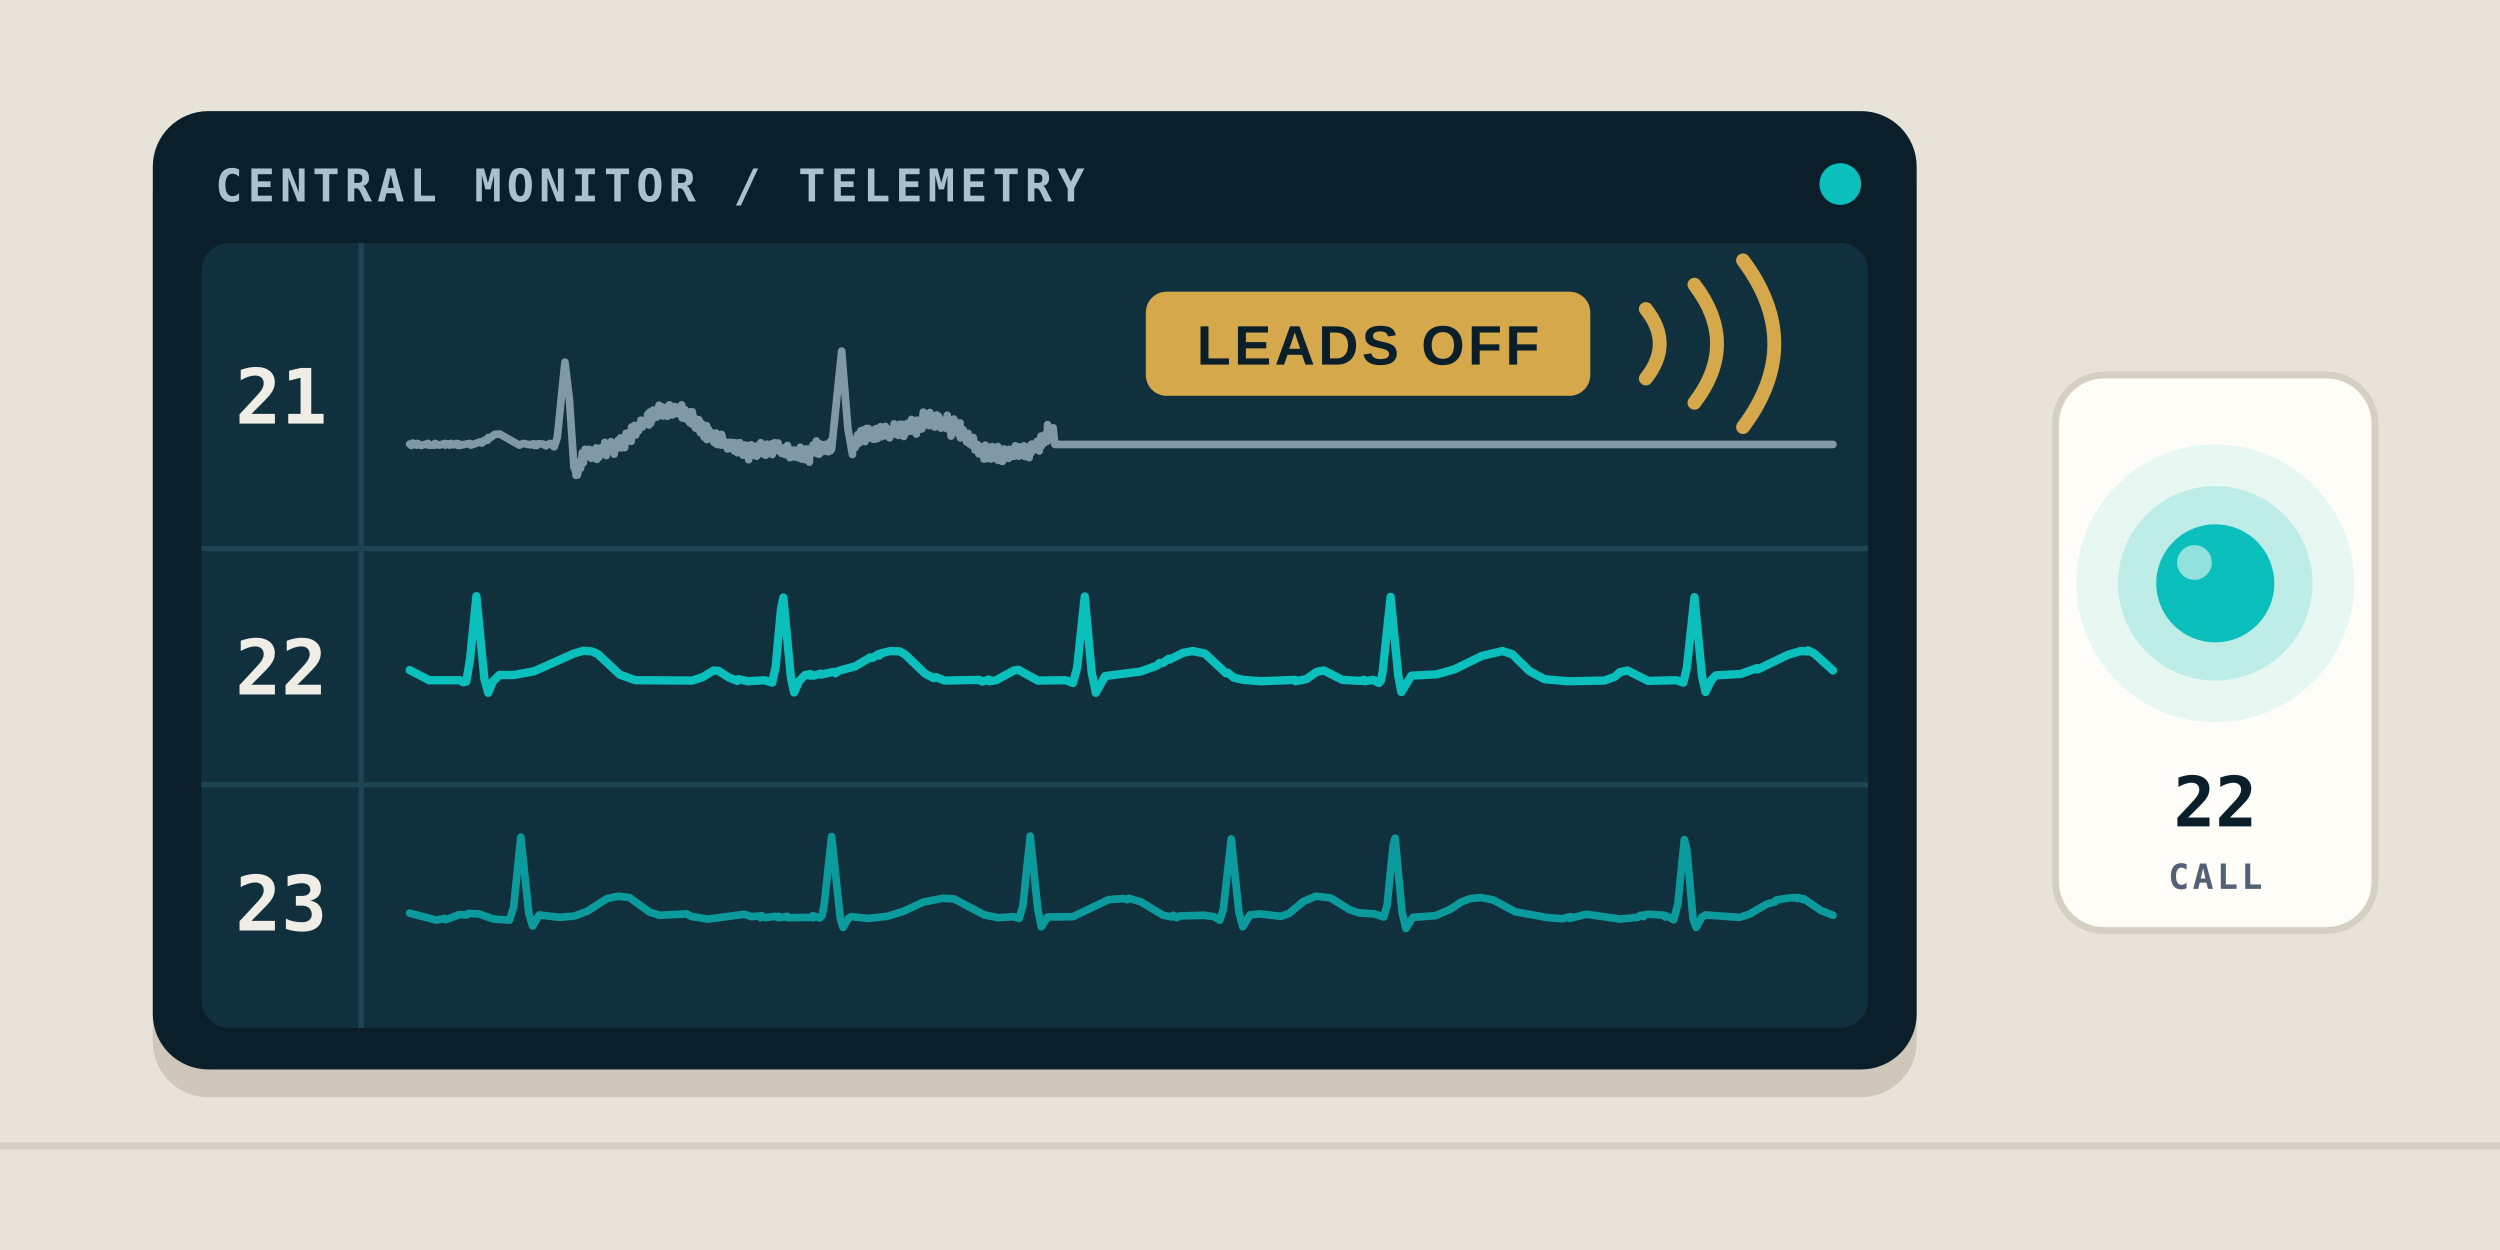
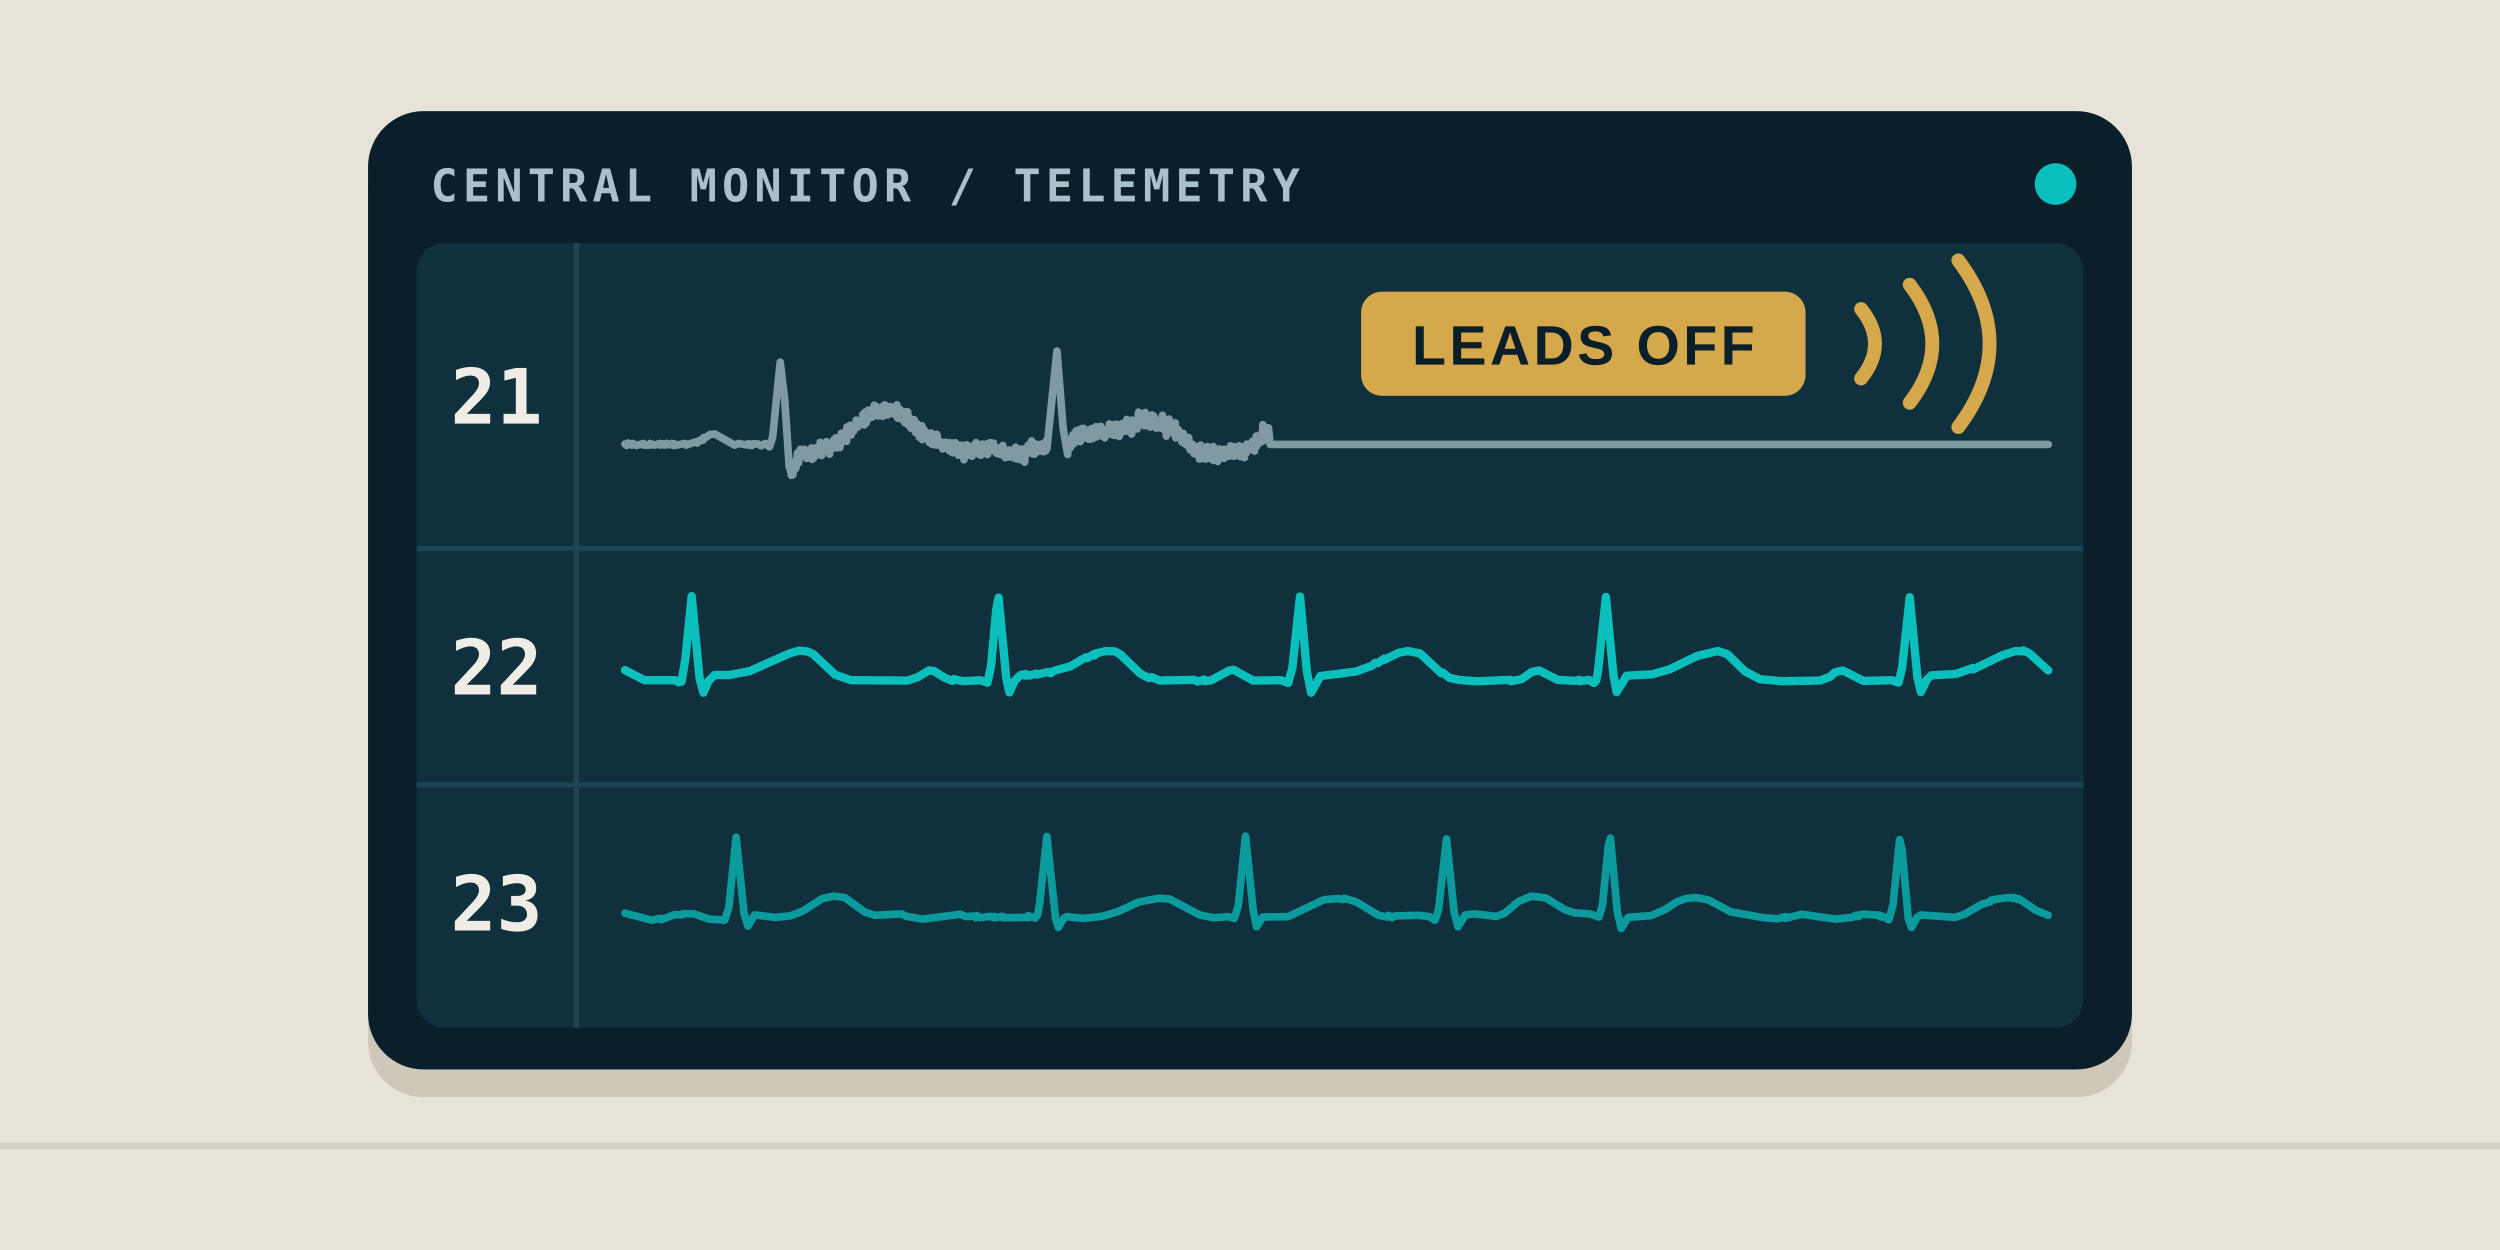
<svg xmlns="http://www.w3.org/2000/svg" width="720" height="360" viewBox="0 0 720 360" role="img" aria-labelledby="title desc">
  <rect width="720" height="360" fill="#e8e3d8" />
  <path d="M0 330H720" stroke="#d6d0c4" stroke-width="2" />
-   <rect x="44" y="40" width="508" height="276" rx="16" fill="#cfc8ba" />
-   <rect x="44" y="32" width="508" height="276" rx="16" fill="#0b1f2a" />
-   <rect x="58" y="70" width="480" height="226" rx="8" fill="#10303d" />
-   <text x="62" y="58" font-family="'IBM Plex Mono', Menlo, monospace" font-size="13" font-weight="600" letter-spacing="1.5" fill="#a8c1cc">CENTRAL MONITOR / TELEMETRY</text>
-   <circle cx="530" cy="53" r="6" fill="#0abfbc" />
-   <g stroke="#1d4553" stroke-width="1.5">
-     <path d="M58 158H538M58 226H538M104 70V296" />
+   <g transform="translate(62 0)">
+     <rect x="44" y="40" width="508" height="276" rx="16" fill="#cfc8ba" />
+     <rect x="44" y="32" width="508" height="276" rx="16" fill="#0b1f2a" />
+     <rect x="58" y="70" width="480" height="226" rx="8" fill="#10303d" />
+     <text x="62" y="58" font-family="'IBM Plex Mono', Menlo, monospace" font-size="13" font-weight="600" letter-spacing="1.5" fill="#a8c1cc">CENTRAL MONITOR / TELEMETRY</text>
+     <circle cx="530" cy="53" r="6" fill="#0abfbc" />
+     <g stroke="#1d4553" stroke-width="1.5">
+       <path d="M58 158H538M58 226H538M104 70V296" />
+     </g>
+     <g font-family="'IBM Plex Mono', Menlo, monospace" font-size="22" font-weight="700" fill="#f0ede6" text-anchor="middle">
+       <text x="81" y="122">21</text>
+       <text x="81" y="200">22</text>
+       <text x="81" y="268">23</text>
+     </g>
+     <path d="M118.0 127.9 L118.5 128.3 L118.9 127.6 L120.0 128.2 L120.2 127.7 L121.3 128.3 L123.3 127.7 L123.4 128.2 L125.2 128.2 L125.3 127.7 L126.5 128.2 L128.1 127.7 L128.2 128.2 L129.0 127.8 L129.5 128.2 L129.9 127.7 L130.6 128.1 L131.5 127.7 L131.7 128.2 L131.8 127.8 L132.0 128.3 L132.1 127.8 L132.2 128.3 L135.3 127.7 L135.6 128.2 L138.5 127.2 L138.8 127.6 L139.5 126.8 L140.4 126.8 L140.6 126.0 L140.7 126.4 L142.5 125.1 L143.9 125.0 L149.6 128.2 L150.7 127.7 L152.7 128.1 L153.6 127.8 L153.9 128.3 L154.1 127.9 L154.6 128.3 L155.0 127.8 L156.4 127.9 L157.2 128.4 L158.4 127.7 L159.6 128.7 L160.5 126.0 L162.7 104.3 L164.0 115.1 L165.3 134.6 L165.4 133.3 L165.7 135.7 L165.8 133.6 L165.9 136.9 L166.2 133.2 L166.3 136.8 L167.1 132.8 L167.2 134.9 L167.7 130.4 L168.0 133.3 L168.5 129.4 L168.7 131.5 L169.0 130.3 L169.4 131.2 L169.6 129.4 L169.8 131.5 L170.1 130.3 L170.3 132.0 L170.7 129.7 L170.8 130.9 L170.9 129.7 L171.0 130.8 L171.2 129.8 L171.4 130.6 L171.7 129.0 L171.9 132.3 L172.2 129.7 L172.5 131.7 L173.0 129.1 L173.1 130.1 L173.2 128.9 L173.7 129.8 L174.1 129.5 L174.2 127.4 L174.6 131.2 L174.8 128.3 L175.1 129.4 L175.4 128.3 L175.5 129.4 L176.0 127.2 L176.2 129.8 L176.6 127.9 L176.9 130.8 L177.1 128.0 L177.6 129.2 L178.1 126.7 L178.2 128.8 L178.7 126.1 L178.9 129.0 L179.2 126.5 L179.9 128.9 L180.3 124.8 L180.4 127.3 L180.9 124.7 L181.8 127.1 L181.9 123.0 L182.4 124.9 L182.8 122.5 L183.1 125.3 L183.6 122.5 L183.9 124.1 L184.1 122.4 L184.4 123.2 L184.6 121.0 L185.0 123.0 L185.8 121.1 L186.3 122.1 L186.5 119.4 L186.9 122.4 L187.1 118.7 L187.4 121.9 L188.1 118.1 L188.2 120.5 L189.1 118.4 L189.2 120.1 L189.8 116.7 L189.9 119.1 L190.5 117.1 L190.9 119.8 L191.0 118.1 L191.2 119.0 L191.4 118.4 L191.8 118.9 L192.1 117.9 L192.2 119.9 L192.4 116.9 L192.7 118.2 L192.8 116.6 L193.1 117.4 L193.2 116.9 L193.6 119.5 L194.0 117.4 L194.2 118.3 L194.4 117.1 L194.6 119.1 L194.7 117.6 L195.0 118.7 L195.3 117.3 L195.8 119.4 L196.3 116.6 L196.5 120.4 L197.2 117.9 L197.4 120.6 L197.8 119.6 L198.3 121.2 L198.5 119.6 L198.7 121.8 L198.8 118.6 L199.1 121.2 L199.4 118.6 L199.5 122.3 L199.6 119.8 L200.3 123.3 L200.5 120.7 L200.8 123.5 L201.3 120.9 L201.7 124.6 L202.1 122.0 L202.8 125.9 L203.5 122.6 L203.6 126.6 L204.1 123.7 L204.2 125.6 L204.5 124.3 L204.6 126.1 L204.7 124.5 L205.3 126.7 L205.5 125.4 L205.6 127.4 L205.9 125.7 L206.0 127.6 L206.2 124.7 L206.5 128.0 L206.9 125.8 L207.6 128.2 L207.8 125.1 L208.5 128.2 L208.6 127.1 L208.8 128.2 L209.2 127.6 L209.5 129.3 L209.9 127.4 L210.4 129.1 L210.5 127.4 L210.9 128.9 L211.4 127.5 L211.5 129.9 L211.7 128.3 L212.0 129.7 L212.2 127.6 L212.4 130.4 L213.1 127.5 L213.3 130.1 L213.5 128.2 L214.0 131.1 L214.1 128.2 L214.2 130.5 L214.6 128.2 L214.7 130.4 L214.9 129.1 L215.2 130.5 L215.5 128.3 L215.6 132.4 L216.4 128.1 L216.5 130.8 L216.7 129.9 L216.9 131.1 L217.6 129.5 L217.9 131.4 L218.3 128.3 L219.0 130.6 L219.1 127.5 L219.9 130.8 L220.2 128.1 L220.5 131.1 L220.9 127.9 L221.0 129.4 L221.3 128.6 L221.5 129.5 L221.8 128.8 L222.0 130.0 L222.3 127.8 L222.4 130.9 L223.1 127.5 L223.2 129.6 L223.6 127.6 L224.0 129.8 L224.1 127.6 L224.3 129.5 L224.6 128.8 L225.0 129.2 L225.1 130.6 L225.5 129.0 L226.1 130.9 L226.8 128.3 L227.5 131.8 L227.9 129.7 L228.2 130.5 L228.4 130.1 L228.6 131.6 L228.7 129.6 L229.2 130.9 L229.5 129.9 L229.7 131.8 L230.5 128.8 L230.8 132.2 L231.0 129.3 L231.4 131.1 L231.8 130.2 L231.9 132.4 L232.2 129.3 L232.4 131.6 L232.5 129.9 L232.8 131.2 L232.9 130.2 L233.1 133.1 L233.2 129.3 L233.4 131.0 L234.1 128.2 L234.2 130.4 L235.1 127.0 L235.4 130.7 L235.6 128.4 L235.9 130.8 L236.1 127.8 L236.4 130.2 L236.5 128.1 L236.8 130.1 L237.5 128.0 L238.1 130.0 L238.2 128.0 L238.6 130.1 L238.7 127.6 L238.8 129.8 L239.1 127.9 L239.2 129.8 L239.3 127.0 L239.5 129.3 L242.4 101.1 L244.2 123.5 L245.5 130.9 L245.6 127.8 L245.7 129.1 L246.0 127.3 L246.3 128.9 L247.0 125.2 L247.2 127.8 L247.3 125.6 L247.8 127.2 L247.9 124.1 L248.0 126.6 L248.4 125.5 L248.6 126.0 L248.7 123.8 L249.1 127.2 L249.2 123.7 L249.5 126.1 L249.6 123.4 L249.8 126.3 L250.1 123.4 L250.6 125.3 L251.4 123.9 L251.5 126.5 L251.8 124.7 L251.9 126.5 L252.4 123.4 L252.7 126.3 L252.8 124.0 L252.9 125.2 L253.2 123.8 L253.4 124.8 L253.6 122.9 L253.9 125.8 L254.5 123.0 L254.6 124.0 L255.0 122.8 L255.2 125.5 L255.6 123.5 L255.7 125.5 L256.1 124.2 L256.2 126.1 L256.4 124.0 L256.6 125.2 L256.8 123.6 L257.0 124.7 L257.3 123.7 L257.4 124.6 L257.5 122.1 L258.0 125.1 L258.2 123.3 L258.3 125.0 L258.4 123.7 L258.8 125.4 L259.1 122.2 L259.3 124.7 L259.8 122.2 L260.3 125.7 L260.7 123.8 L261.1 124.5 L261.2 122.0 L261.5 124.1 L261.8 122.3 L262.3 124.2 L262.5 120.8 L262.7 123.0 L262.8 121.9 L263.2 123.5 L263.8 121.9 L263.9 125.0 L264.1 121.0 L264.2 123.8 L264.8 121.5 L265.1 123.6 L265.3 121.4 L265.5 123.5 L265.9 118.7 L266.0 121.9 L266.4 121.8 L266.5 120.4 L266.9 122.3 L267.5 119.9 L267.6 122.6 L267.8 118.8 L268.4 122.5 L268.9 120.0 L269.2 123.0 L269.8 119.5 L270.2 122.5 L270.3 119.9 L270.5 121.7 L270.7 120.7 L271.0 123.3 L271.2 121.2 L271.5 123.0 L271.9 121.1 L272.3 123.3 L272.8 119.6 L272.9 123.1 L273.2 121.3 L273.5 124.0 L273.8 121.2 L273.9 125.6 L274.1 122.3 L274.4 121.3 L274.6 123.7 L274.7 120.7 L274.8 123.1 L275.1 121.4 L276.0 124.9 L276.5 121.8 L276.6 126.1 L277.1 123.6 L277.3 125.3 L277.4 123.8 L277.5 125.9 L277.9 124.7 L278.4 127.3 L278.8 124.8 L279.2 127.8 L279.7 126.1 L279.8 128.2 L280.3 126.0 L280.8 129.6 L281.0 128.1 L281.4 129.7 L281.5 128.0 L281.9 130.7 L282.1 129.0 L282.5 129.4 L282.6 128.8 L282.9 131.0 L283.3 128.5 L283.4 132.2 L283.8 128.2 L284.0 132.1 L284.4 129.4 L285.3 132.2 L285.7 128.6 L286.1 131.3 L286.6 129.4 L286.9 132.2 L287.4 128.6 L287.5 132.6 L288.1 129.9 L288.7 132.9 L289.2 129.3 L289.3 131.8 L289.4 129.4 L289.6 131.7 L289.9 129.7 L290.5 132.0 L290.7 129.4 L291.0 131.5 L291.2 130.2 L291.5 131.4 L291.7 129.9 L292.0 131.4 L292.4 128.4 L292.5 130.8 L292.9 128.9 L293.4 131.4 L293.5 128.7 L293.9 130.5 L294.9 128.4 L295.2 131.5 L295.5 129.0 L296.1 130.8 L296.2 128.7 L296.4 131.8 L296.5 129.1 L296.9 130.5 L297.1 127.9 L297.5 129.7 L297.8 128.7 L297.9 129.4 L298.0 128.6 L298.3 129.3 L298.7 127.1 L299.3 129.9 L299.8 125.6 L299.9 128.5 L300.3 126.4 L300.7 127.6 L301.0 125.1 L301.2 126.8 L301.5 125.3 L301.6 127.1 L301.7 122.3 L302.1 126.5 L302.2 123.1 L302.6 125.7 L302.9 125.3 L303.0 125.7 L303.3 123.2 L303.8 128.0 L527.9 128.0" fill="none" stroke="#7f99a5" stroke-width="2.2" stroke-linejoin="round" stroke-linecap="round" />
+     <path d="M118.0 193.0 L123.6 195.9 L132.5 195.9 L133.4 196.5 L134.3 196.3 L135.4 189.6 L137.2 171.7 L139.5 195.5 L140.6 199.5 L142.0 196.2 L143.8 194.4 L148.0 194.4 L153.9 193.3 L165.3 188.2 L168.1 187.4 L170.4 187.6 L172.1 188.3 L178.5 194.3 L183.0 195.9 L199.4 196.0 L202.4 195.0 L205.5 193.1 L206.9 193.2 L209.9 195.1 L212.3 196.1 L212.7 195.6 L215.4 196.2 L220.2 195.9 L222.4 196.6 L223.4 192.0 L224.9 175.6 L225.6 172.1 L227.8 195.3 L228.7 199.4 L230.2 196.1 L231.9 194.4 L233.2 194.2 L233.3 194.6 L233.4 194.1 L234.3 194.6 L236.4 194.0 L236.5 194.3 L240.0 193.5 L240.6 193.9 L241.5 193.2 L246.3 191.9 L250.7 189.3 L251.2 189.5 L253.0 188.4 L253.2 188.8 L253.6 188.2 L256.4 187.5 L259.1 187.6 L260.7 188.5 L266.4 194.0 L268.9 195.3 L269.6 195.0 L272.0 196.0 L282.0 195.8 L282.9 196.3 L284.8 195.7 L284.9 196.2 L286.9 195.9 L292.0 193.1 L293.3 192.9 L298.9 196.0 L306.9 195.9 L309.0 196.7 L310.2 192.4 L312.4 171.8 L314.4 193.6 L315.6 199.5 L318.3 194.7 L328.5 193.4 L333.2 191.7 L334.0 190.9 L334.8 191.0 L336.6 189.7 L336.7 190.0 L340.8 188.0 L343.5 187.5 L347.0 188.2 L353.1 193.9 L353.5 193.7 L355.4 195.2 L358.1 195.8 L363.2 196.2 L373.0 195.8 L373.1 196.2 L376.2 195.6 L379.2 193.5 L381.3 193.1 L386.6 195.8 L391.8 196.1 L392.8 195.8 L393.0 196.2 L395.5 195.8 L397.1 196.7 L397.7 196.0 L398.2 193.5 L400.5 171.9 L402.7 194.6 L403.6 199.3 L406.5 194.6 L413.8 194.2 L418.8 192.8 L426.8 188.9 L432.7 187.5 L435.5 188.4 L440.5 193.3 L444.8 195.6 L451.4 196.2 L462.1 196.0 L465.1 194.9 L466.5 193.6 L468.7 193.1 L474.7 196.1 L482.8 195.9 L484.8 196.6 L485.8 192.4 L488.0 172.0 L490.2 194.9 L491.2 199.3 L492.9 195.8 L494.2 194.5 L501.3 194.1 L506.1 192.4 L506.2 192.8 L514.9 188.6 L518.6 187.5 L520.6 187.6 L520.7 187.3 L522.5 188.2 L527.9 193.1" fill="none" stroke="#0abfbc" stroke-width="2.4" stroke-linejoin="round" stroke-linecap="round" />
+     <path d="M118.0 263.0 L125.7 265.0 L128.1 264.5 L128.4 264.9 L132.3 263.4 L134.5 263.5 L134.8 263.1 L137.9 263.2 L142.2 264.7 L146.7 265.0 L147.9 261.4 L150.0 241.1 L152.3 263.1 L153.4 266.7 L155.3 263.5 L161.2 264.2 L165.5 263.8 L169.2 262.4 L174.8 258.8 L178.0 258.1 L181.3 258.5 L187.1 262.7 L190.0 263.6 L197.7 263.2 L199.0 263.9 L203.8 264.7 L214.5 263.3 L216.3 264.0 L218.6 263.8 L219.0 264.3 L219.3 263.7 L220.4 264.3 L223.1 263.9 L224.2 264.3 L224.3 263.9 L224.5 264.3 L226.8 263.9 L226.9 264.3 L234.0 264.2 L234.1 263.7 L234.2 264.3 L234.8 263.9 L236.1 264.4 L236.8 263.6 L237.4 260.3 L239.5 240.9 L242.0 264.5 L242.8 267.1 L244.3 264.5 L245.2 264.0 L250.1 264.5 L255.5 263.9 L260.1 262.5 L265.9 259.8 L271.6 258.7 L274.8 258.9 L283.5 263.5 L287.5 264.3 L291.7 264.0 L293.5 264.5 L294.6 260.9 L296.7 240.8 L298.9 262.0 L299.9 266.9 L301.7 264.1 L309.0 264.0 L319.3 259.1 L323.4 258.8 L324.7 259.1 L325.1 258.7 L328.5 259.7 L335.0 263.6 L337.6 264.1 L337.9 263.6 L338.9 264.3 L339.7 263.8 L346.6 263.6 L349.6 264.0 L351.3 265.0 L352.3 262.0 L354.6 241.6 L356.8 262.7 L357.9 266.9 L360.0 263.5 L362.7 263.2 L368.9 263.9 L371.2 263.1 L375.4 259.6 L379.0 258.1 L383.2 258.6 L388.7 262.0 L391.4 262.9 L395.8 263.2 L398.5 264.1 L399.5 260.7 L401.2 243.5 L401.8 241.4 L403.8 262.7 L404.9 267.4 L406.9 264.2 L413.5 263.7 L417.8 261.8 L420.8 259.8 L423.4 258.8 L426.5 258.5 L430.1 259.2 L436.4 262.6 L445.9 264.3 L450.0 264.6 L451.8 264.1 L452.1 264.5 L452.3 264.0 L452.9 264.3 L456.9 263.3 L466.6 264.7 L471.6 264.2 L472.4 263.6 L473.3 264.0 L473.4 263.5 L474.8 263.3 L479.4 263.6 L479.6 264.1 L480.2 263.9 L482.0 264.9 L483.2 260.5 L485.1 241.8 L485.8 244.7 L487.6 264.6 L488.5 267.1 L490.1 264.2 L491.2 263.5 L501.0 264.2 L503.8 263.3 L508.8 260.4 L511.3 259.7 L511.5 259.2 L515.4 258.6 L517.5 258.5 L517.6 258.8 L518.0 258.5 L519.2 259.1 L519.4 258.8 L524.4 262.2 L527.9 263.6" fill="none" stroke="#0abfbc" stroke-opacity=".75" stroke-width="2.2" stroke-linejoin="round" stroke-linecap="round" />
+     <rect x="330" y="84" width="128" height="30" rx="6" fill="#d4a84b" />
+     <text x="394" y="105" font-family="Arial, Helvetica, sans-serif" font-size="16" font-weight="700" letter-spacing="1" fill="#0b1f2a" text-anchor="middle">LEADS OFF</text>
+     <g fill="none" stroke="#d4a84b" stroke-width="4" stroke-linecap="round">
+       <path d="M474 89Q482 99 474 109" />
+       <path d="M488 82Q501 99 488 116" />
+       <path d="M502 75Q520 99 502 123" />
+     </g>
  </g>
-   <g font-family="'IBM Plex Mono', Menlo, monospace" font-size="22" font-weight="700" fill="#f0ede6" text-anchor="middle">
-     <text x="81" y="122">21</text>
-     <text x="81" y="200">22</text>
-     <text x="81" y="268">23</text>
-   </g>
-   <path d="M118.0 127.9 L118.5 128.3 L118.9 127.6 L120.0 128.2 L120.2 127.7 L121.3 128.3 L123.3 127.7 L123.4 128.2 L125.2 128.2 L125.3 127.7 L126.5 128.2 L128.1 127.7 L128.2 128.2 L129.0 127.8 L129.5 128.2 L129.9 127.7 L130.6 128.1 L131.5 127.7 L131.7 128.2 L131.8 127.8 L132.0 128.3 L132.1 127.8 L132.2 128.3 L135.3 127.7 L135.6 128.2 L138.5 127.2 L138.8 127.6 L139.5 126.8 L140.4 126.8 L140.6 126.0 L140.7 126.4 L142.5 125.1 L143.9 125.0 L149.6 128.2 L150.7 127.7 L152.7 128.1 L153.6 127.8 L153.9 128.3 L154.1 127.9 L154.6 128.3 L155.0 127.8 L156.4 127.9 L157.2 128.4 L158.4 127.7 L159.6 128.7 L160.5 126.0 L162.7 104.3 L164.0 115.1 L165.3 134.6 L165.4 133.3 L165.7 135.7 L165.8 133.6 L165.9 136.9 L166.2 133.2 L166.3 136.8 L167.1 132.8 L167.2 134.9 L167.7 130.4 L168.0 133.3 L168.5 129.4 L168.7 131.5 L169.0 130.3 L169.4 131.2 L169.6 129.4 L169.8 131.5 L170.1 130.3 L170.3 132.0 L170.7 129.7 L170.8 130.9 L170.9 129.7 L171.0 130.8 L171.2 129.8 L171.4 130.6 L171.7 129.0 L171.9 132.3 L172.2 129.7 L172.5 131.7 L173.0 129.1 L173.1 130.1 L173.2 128.9 L173.7 129.8 L174.1 129.5 L174.2 127.4 L174.6 131.2 L174.8 128.3 L175.1 129.4 L175.4 128.3 L175.5 129.4 L176.0 127.2 L176.2 129.8 L176.6 127.9 L176.9 130.8 L177.1 128.0 L177.6 129.2 L178.1 126.7 L178.2 128.8 L178.7 126.1 L178.9 129.0 L179.2 126.5 L179.9 128.9 L180.3 124.8 L180.4 127.3 L180.9 124.7 L181.8 127.1 L181.9 123.0 L182.4 124.9 L182.8 122.5 L183.1 125.3 L183.6 122.5 L183.9 124.1 L184.1 122.4 L184.4 123.2 L184.6 121.0 L185.0 123.0 L185.8 121.1 L186.3 122.1 L186.5 119.4 L186.9 122.4 L187.1 118.7 L187.4 121.9 L188.1 118.1 L188.2 120.5 L189.1 118.4 L189.2 120.1 L189.8 116.7 L189.9 119.1 L190.5 117.1 L190.9 119.8 L191.0 118.1 L191.2 119.0 L191.4 118.4 L191.8 118.9 L192.1 117.9 L192.2 119.9 L192.4 116.9 L192.7 118.2 L192.8 116.6 L193.1 117.4 L193.2 116.9 L193.6 119.5 L194.0 117.4 L194.2 118.3 L194.4 117.1 L194.6 119.1 L194.7 117.6 L195.0 118.7 L195.3 117.3 L195.8 119.4 L196.3 116.6 L196.5 120.4 L197.2 117.9 L197.4 120.6 L197.8 119.6 L198.3 121.2 L198.5 119.6 L198.7 121.8 L198.8 118.6 L199.1 121.2 L199.4 118.6 L199.5 122.3 L199.6 119.8 L200.3 123.3 L200.5 120.7 L200.8 123.5 L201.3 120.9 L201.7 124.6 L202.1 122.0 L202.8 125.9 L203.5 122.6 L203.6 126.6 L204.1 123.7 L204.2 125.6 L204.5 124.3 L204.6 126.1 L204.7 124.5 L205.3 126.7 L205.5 125.4 L205.6 127.4 L205.9 125.7 L206.0 127.6 L206.2 124.7 L206.5 128.0 L206.9 125.8 L207.6 128.2 L207.8 125.1 L208.5 128.2 L208.6 127.1 L208.8 128.2 L209.2 127.6 L209.5 129.3 L209.9 127.4 L210.4 129.1 L210.5 127.4 L210.9 128.9 L211.4 127.5 L211.5 129.9 L211.7 128.3 L212.0 129.7 L212.2 127.6 L212.4 130.4 L213.1 127.5 L213.3 130.1 L213.5 128.2 L214.0 131.1 L214.1 128.2 L214.2 130.5 L214.6 128.2 L214.7 130.4 L214.9 129.1 L215.2 130.5 L215.5 128.3 L215.6 132.4 L216.4 128.1 L216.5 130.8 L216.7 129.9 L216.9 131.1 L217.6 129.5 L217.9 131.4 L218.3 128.3 L219.0 130.6 L219.1 127.5 L219.9 130.8 L220.2 128.1 L220.5 131.1 L220.9 127.9 L221.0 129.4 L221.3 128.6 L221.5 129.5 L221.8 128.8 L222.0 130.0 L222.3 127.8 L222.4 130.9 L223.1 127.5 L223.2 129.6 L223.6 127.6 L224.0 129.8 L224.1 127.6 L224.3 129.5 L224.6 128.8 L225.0 129.2 L225.1 130.6 L225.5 129.0 L226.1 130.9 L226.8 128.3 L227.5 131.8 L227.9 129.7 L228.2 130.5 L228.4 130.1 L228.6 131.6 L228.7 129.6 L229.2 130.9 L229.5 129.9 L229.7 131.8 L230.5 128.8 L230.8 132.2 L231.0 129.3 L231.4 131.1 L231.8 130.2 L231.9 132.4 L232.2 129.3 L232.4 131.6 L232.5 129.9 L232.8 131.2 L232.9 130.2 L233.1 133.1 L233.2 129.3 L233.4 131.0 L234.1 128.2 L234.2 130.4 L235.1 127.0 L235.4 130.7 L235.6 128.4 L235.9 130.8 L236.1 127.8 L236.4 130.2 L236.5 128.1 L236.8 130.1 L237.5 128.0 L238.1 130.0 L238.2 128.0 L238.6 130.1 L238.7 127.6 L238.8 129.8 L239.1 127.9 L239.2 129.8 L239.3 127.0 L239.5 129.3 L242.4 101.1 L244.2 123.5 L245.5 130.9 L245.6 127.8 L245.7 129.1 L246.0 127.3 L246.3 128.9 L247.0 125.2 L247.2 127.8 L247.3 125.6 L247.8 127.2 L247.9 124.1 L248.0 126.6 L248.4 125.5 L248.6 126.0 L248.7 123.8 L249.1 127.2 L249.2 123.7 L249.5 126.1 L249.6 123.4 L249.8 126.3 L250.1 123.4 L250.6 125.3 L251.4 123.9 L251.5 126.5 L251.8 124.7 L251.9 126.5 L252.4 123.4 L252.7 126.3 L252.8 124.0 L252.9 125.2 L253.2 123.8 L253.4 124.8 L253.6 122.9 L253.9 125.8 L254.5 123.0 L254.6 124.0 L255.0 122.8 L255.2 125.5 L255.6 123.5 L255.7 125.5 L256.1 124.2 L256.2 126.1 L256.4 124.0 L256.6 125.2 L256.8 123.6 L257.0 124.7 L257.3 123.7 L257.4 124.6 L257.5 122.1 L258.0 125.1 L258.2 123.3 L258.3 125.0 L258.4 123.7 L258.8 125.4 L259.1 122.2 L259.3 124.7 L259.8 122.2 L260.3 125.7 L260.7 123.8 L261.1 124.5 L261.2 122.0 L261.5 124.1 L261.8 122.3 L262.3 124.2 L262.5 120.8 L262.7 123.0 L262.8 121.9 L263.2 123.5 L263.8 121.9 L263.9 125.0 L264.1 121.0 L264.2 123.8 L264.8 121.5 L265.1 123.6 L265.3 121.4 L265.5 123.5 L265.9 118.7 L266.0 121.9 L266.4 121.8 L266.5 120.4 L266.9 122.3 L267.5 119.9 L267.6 122.6 L267.8 118.8 L268.4 122.5 L268.9 120.0 L269.2 123.0 L269.8 119.5 L270.2 122.5 L270.3 119.9 L270.5 121.7 L270.7 120.7 L271.0 123.3 L271.2 121.2 L271.5 123.0 L271.9 121.1 L272.3 123.3 L272.8 119.6 L272.9 123.1 L273.2 121.3 L273.5 124.0 L273.8 121.2 L273.9 125.6 L274.1 122.3 L274.4 121.3 L274.6 123.7 L274.7 120.7 L274.8 123.1 L275.1 121.4 L276.0 124.9 L276.5 121.8 L276.6 126.1 L277.1 123.6 L277.3 125.3 L277.4 123.8 L277.5 125.9 L277.9 124.7 L278.4 127.3 L278.8 124.8 L279.2 127.8 L279.7 126.1 L279.8 128.2 L280.3 126.0 L280.8 129.6 L281.0 128.1 L281.4 129.7 L281.5 128.0 L281.9 130.7 L282.1 129.0 L282.5 129.4 L282.6 128.8 L282.9 131.0 L283.3 128.5 L283.4 132.2 L283.8 128.2 L284.0 132.1 L284.4 129.4 L285.3 132.2 L285.7 128.6 L286.1 131.3 L286.6 129.4 L286.9 132.2 L287.4 128.6 L287.5 132.6 L288.1 129.9 L288.7 132.9 L289.2 129.3 L289.3 131.8 L289.4 129.4 L289.6 131.7 L289.9 129.7 L290.5 132.0 L290.7 129.4 L291.0 131.5 L291.2 130.2 L291.5 131.4 L291.7 129.9 L292.0 131.4 L292.4 128.4 L292.5 130.8 L292.9 128.9 L293.4 131.4 L293.5 128.7 L293.9 130.5 L294.9 128.4 L295.2 131.5 L295.5 129.0 L296.1 130.8 L296.2 128.7 L296.4 131.8 L296.5 129.1 L296.9 130.5 L297.1 127.9 L297.5 129.7 L297.8 128.7 L297.9 129.4 L298.0 128.6 L298.3 129.3 L298.7 127.1 L299.3 129.9 L299.8 125.6 L299.9 128.5 L300.3 126.4 L300.7 127.6 L301.0 125.1 L301.2 126.8 L301.5 125.3 L301.6 127.1 L301.7 122.3 L302.1 126.5 L302.2 123.1 L302.6 125.7 L302.9 125.3 L303.0 125.7 L303.3 123.2 L303.8 128.0 L527.9 128.0" fill="none" stroke="#7f99a5" stroke-width="2.2" stroke-linejoin="round" stroke-linecap="round" />
-   <path d="M118.0 193.0 L123.6 195.9 L132.5 195.9 L133.4 196.5 L134.3 196.3 L135.4 189.6 L137.2 171.7 L139.5 195.5 L140.6 199.5 L142.0 196.2 L143.8 194.4 L148.0 194.4 L153.9 193.3 L165.3 188.2 L168.1 187.4 L170.4 187.6 L172.1 188.3 L178.5 194.3 L183.0 195.9 L199.4 196.0 L202.4 195.0 L205.5 193.1 L206.9 193.2 L209.9 195.1 L212.3 196.1 L212.7 195.6 L215.4 196.2 L220.2 195.9 L222.4 196.6 L223.4 192.0 L224.9 175.6 L225.6 172.1 L227.8 195.3 L228.7 199.4 L230.2 196.1 L231.9 194.4 L233.2 194.2 L233.3 194.6 L233.4 194.1 L234.3 194.6 L236.4 194.0 L236.5 194.3 L240.0 193.5 L240.6 193.9 L241.5 193.2 L246.3 191.9 L250.7 189.3 L251.2 189.5 L253.0 188.4 L253.2 188.8 L253.6 188.2 L256.4 187.5 L259.1 187.6 L260.7 188.5 L266.4 194.0 L268.9 195.3 L269.6 195.0 L272.0 196.0 L282.0 195.8 L282.9 196.3 L284.8 195.7 L284.9 196.2 L286.9 195.9 L292.0 193.1 L293.3 192.9 L298.9 196.0 L306.9 195.9 L309.0 196.7 L310.2 192.4 L312.4 171.8 L314.4 193.6 L315.6 199.5 L318.3 194.7 L328.5 193.4 L333.2 191.7 L334.0 190.9 L334.8 191.0 L336.6 189.7 L336.7 190.0 L340.8 188.0 L343.5 187.5 L347.0 188.2 L353.1 193.9 L353.5 193.7 L355.4 195.2 L358.1 195.8 L363.2 196.2 L373.0 195.8 L373.1 196.2 L376.2 195.6 L379.2 193.5 L381.3 193.1 L386.6 195.8 L391.8 196.1 L392.8 195.8 L393.0 196.2 L395.5 195.8 L397.1 196.7 L397.7 196.0 L398.2 193.5 L400.5 171.9 L402.7 194.6 L403.6 199.3 L406.5 194.6 L413.8 194.2 L418.8 192.8 L426.8 188.9 L432.7 187.5 L435.5 188.4 L440.5 193.3 L444.8 195.6 L451.4 196.2 L462.1 196.0 L465.1 194.9 L466.5 193.6 L468.7 193.1 L474.7 196.1 L482.8 195.9 L484.8 196.6 L485.8 192.4 L488.0 172.0 L490.2 194.9 L491.2 199.3 L492.9 195.8 L494.2 194.5 L501.3 194.1 L506.1 192.4 L506.2 192.8 L514.9 188.6 L518.6 187.5 L520.6 187.6 L520.7 187.3 L522.5 188.2 L527.9 193.1" fill="none" stroke="#0abfbc" stroke-width="2.4" stroke-linejoin="round" stroke-linecap="round" />
-   <path d="M118.0 263.0 L125.7 265.0 L128.1 264.5 L128.4 264.9 L132.3 263.4 L134.5 263.5 L134.8 263.1 L137.9 263.2 L142.2 264.7 L146.7 265.0 L147.9 261.4 L150.0 241.1 L152.3 263.1 L153.4 266.7 L155.3 263.5 L161.2 264.2 L165.5 263.8 L169.2 262.4 L174.8 258.8 L178.0 258.1 L181.3 258.5 L187.1 262.7 L190.0 263.6 L197.7 263.2 L199.0 263.9 L203.8 264.7 L214.5 263.3 L216.3 264.0 L218.6 263.8 L219.0 264.3 L219.3 263.7 L220.4 264.3 L223.1 263.9 L224.2 264.3 L224.3 263.9 L224.5 264.3 L226.8 263.9 L226.9 264.3 L234.0 264.2 L234.1 263.7 L234.2 264.3 L234.8 263.9 L236.1 264.4 L236.8 263.6 L237.4 260.3 L239.5 240.9 L242.0 264.5 L242.8 267.1 L244.3 264.5 L245.2 264.0 L250.1 264.5 L255.5 263.9 L260.1 262.5 L265.9 259.8 L271.6 258.7 L274.8 258.9 L283.5 263.5 L287.5 264.3 L291.7 264.0 L293.5 264.5 L294.6 260.9 L296.7 240.8 L298.9 262.0 L299.9 266.9 L301.7 264.1 L309.0 264.0 L319.3 259.1 L323.4 258.8 L324.7 259.1 L325.1 258.7 L328.5 259.7 L335.0 263.6 L337.6 264.1 L337.9 263.6 L338.9 264.3 L339.7 263.8 L346.6 263.6 L349.6 264.0 L351.3 265.0 L352.3 262.0 L354.6 241.6 L356.8 262.7 L357.9 266.9 L360.0 263.5 L362.7 263.2 L368.9 263.9 L371.2 263.1 L375.4 259.6 L379.0 258.1 L383.2 258.6 L388.7 262.0 L391.4 262.9 L395.8 263.2 L398.5 264.1 L399.5 260.7 L401.2 243.5 L401.8 241.4 L403.8 262.7 L404.9 267.4 L406.9 264.2 L413.5 263.7 L417.8 261.8 L420.8 259.8 L423.4 258.8 L426.5 258.5 L430.1 259.2 L436.4 262.6 L445.9 264.3 L450.0 264.6 L451.8 264.1 L452.1 264.5 L452.3 264.0 L452.9 264.3 L456.9 263.3 L466.6 264.7 L471.6 264.2 L472.4 263.6 L473.3 264.0 L473.4 263.5 L474.8 263.3 L479.4 263.6 L479.6 264.1 L480.2 263.9 L482.0 264.9 L483.2 260.5 L485.1 241.8 L485.8 244.7 L487.6 264.6 L488.5 267.1 L490.1 264.2 L491.2 263.5 L501.0 264.2 L503.8 263.3 L508.8 260.4 L511.3 259.7 L511.5 259.2 L515.4 258.6 L517.5 258.5 L517.6 258.8 L518.0 258.5 L519.2 259.1 L519.4 258.8 L524.4 262.2 L527.9 263.6" fill="none" stroke="#0abfbc" stroke-opacity=".75" stroke-width="2.2" stroke-linejoin="round" stroke-linecap="round" />
-   <rect x="330" y="84" width="128" height="30" rx="6" fill="#d4a84b" />
-   <text x="394" y="105" font-family="Arial, Helvetica, sans-serif" font-size="16" font-weight="700" letter-spacing="1" fill="#0b1f2a" text-anchor="middle">LEADS OFF</text>
-   <g fill="none" stroke="#d4a84b" stroke-width="4" stroke-linecap="round">
-     <path d="M474 89Q482 99 474 109" />
-     <path d="M488 82Q501 99 488 116" />
-     <path d="M502 75Q520 99 502 123" />
-   </g>
-   <rect x="592" y="108" width="92" height="160" rx="14" fill="#fffdf8" stroke="#d6d0c4" stroke-width="2" />
-   <circle cx="638" cy="168" r="40" fill="#0abfbc" fill-opacity=".10" />
-   <circle cx="638" cy="168" r="28" fill="#0abfbc" fill-opacity=".18" />
-   <circle cx="638" cy="168" r="17" fill="#0abfbc" />
-   <circle cx="632" cy="162" r="5" fill="#fffdf8" fill-opacity=".55" />
-   <text x="638" y="238" font-family="'IBM Plex Mono', Menlo, monospace" font-size="20" font-weight="700" fill="#0b1f2a" text-anchor="middle">22</text>
-   <text x="638" y="256" font-family="'IBM Plex Mono', Menlo, monospace" font-size="10" font-weight="600" letter-spacing="1" fill="#526174" text-anchor="middle">CALL</text>
</svg>
